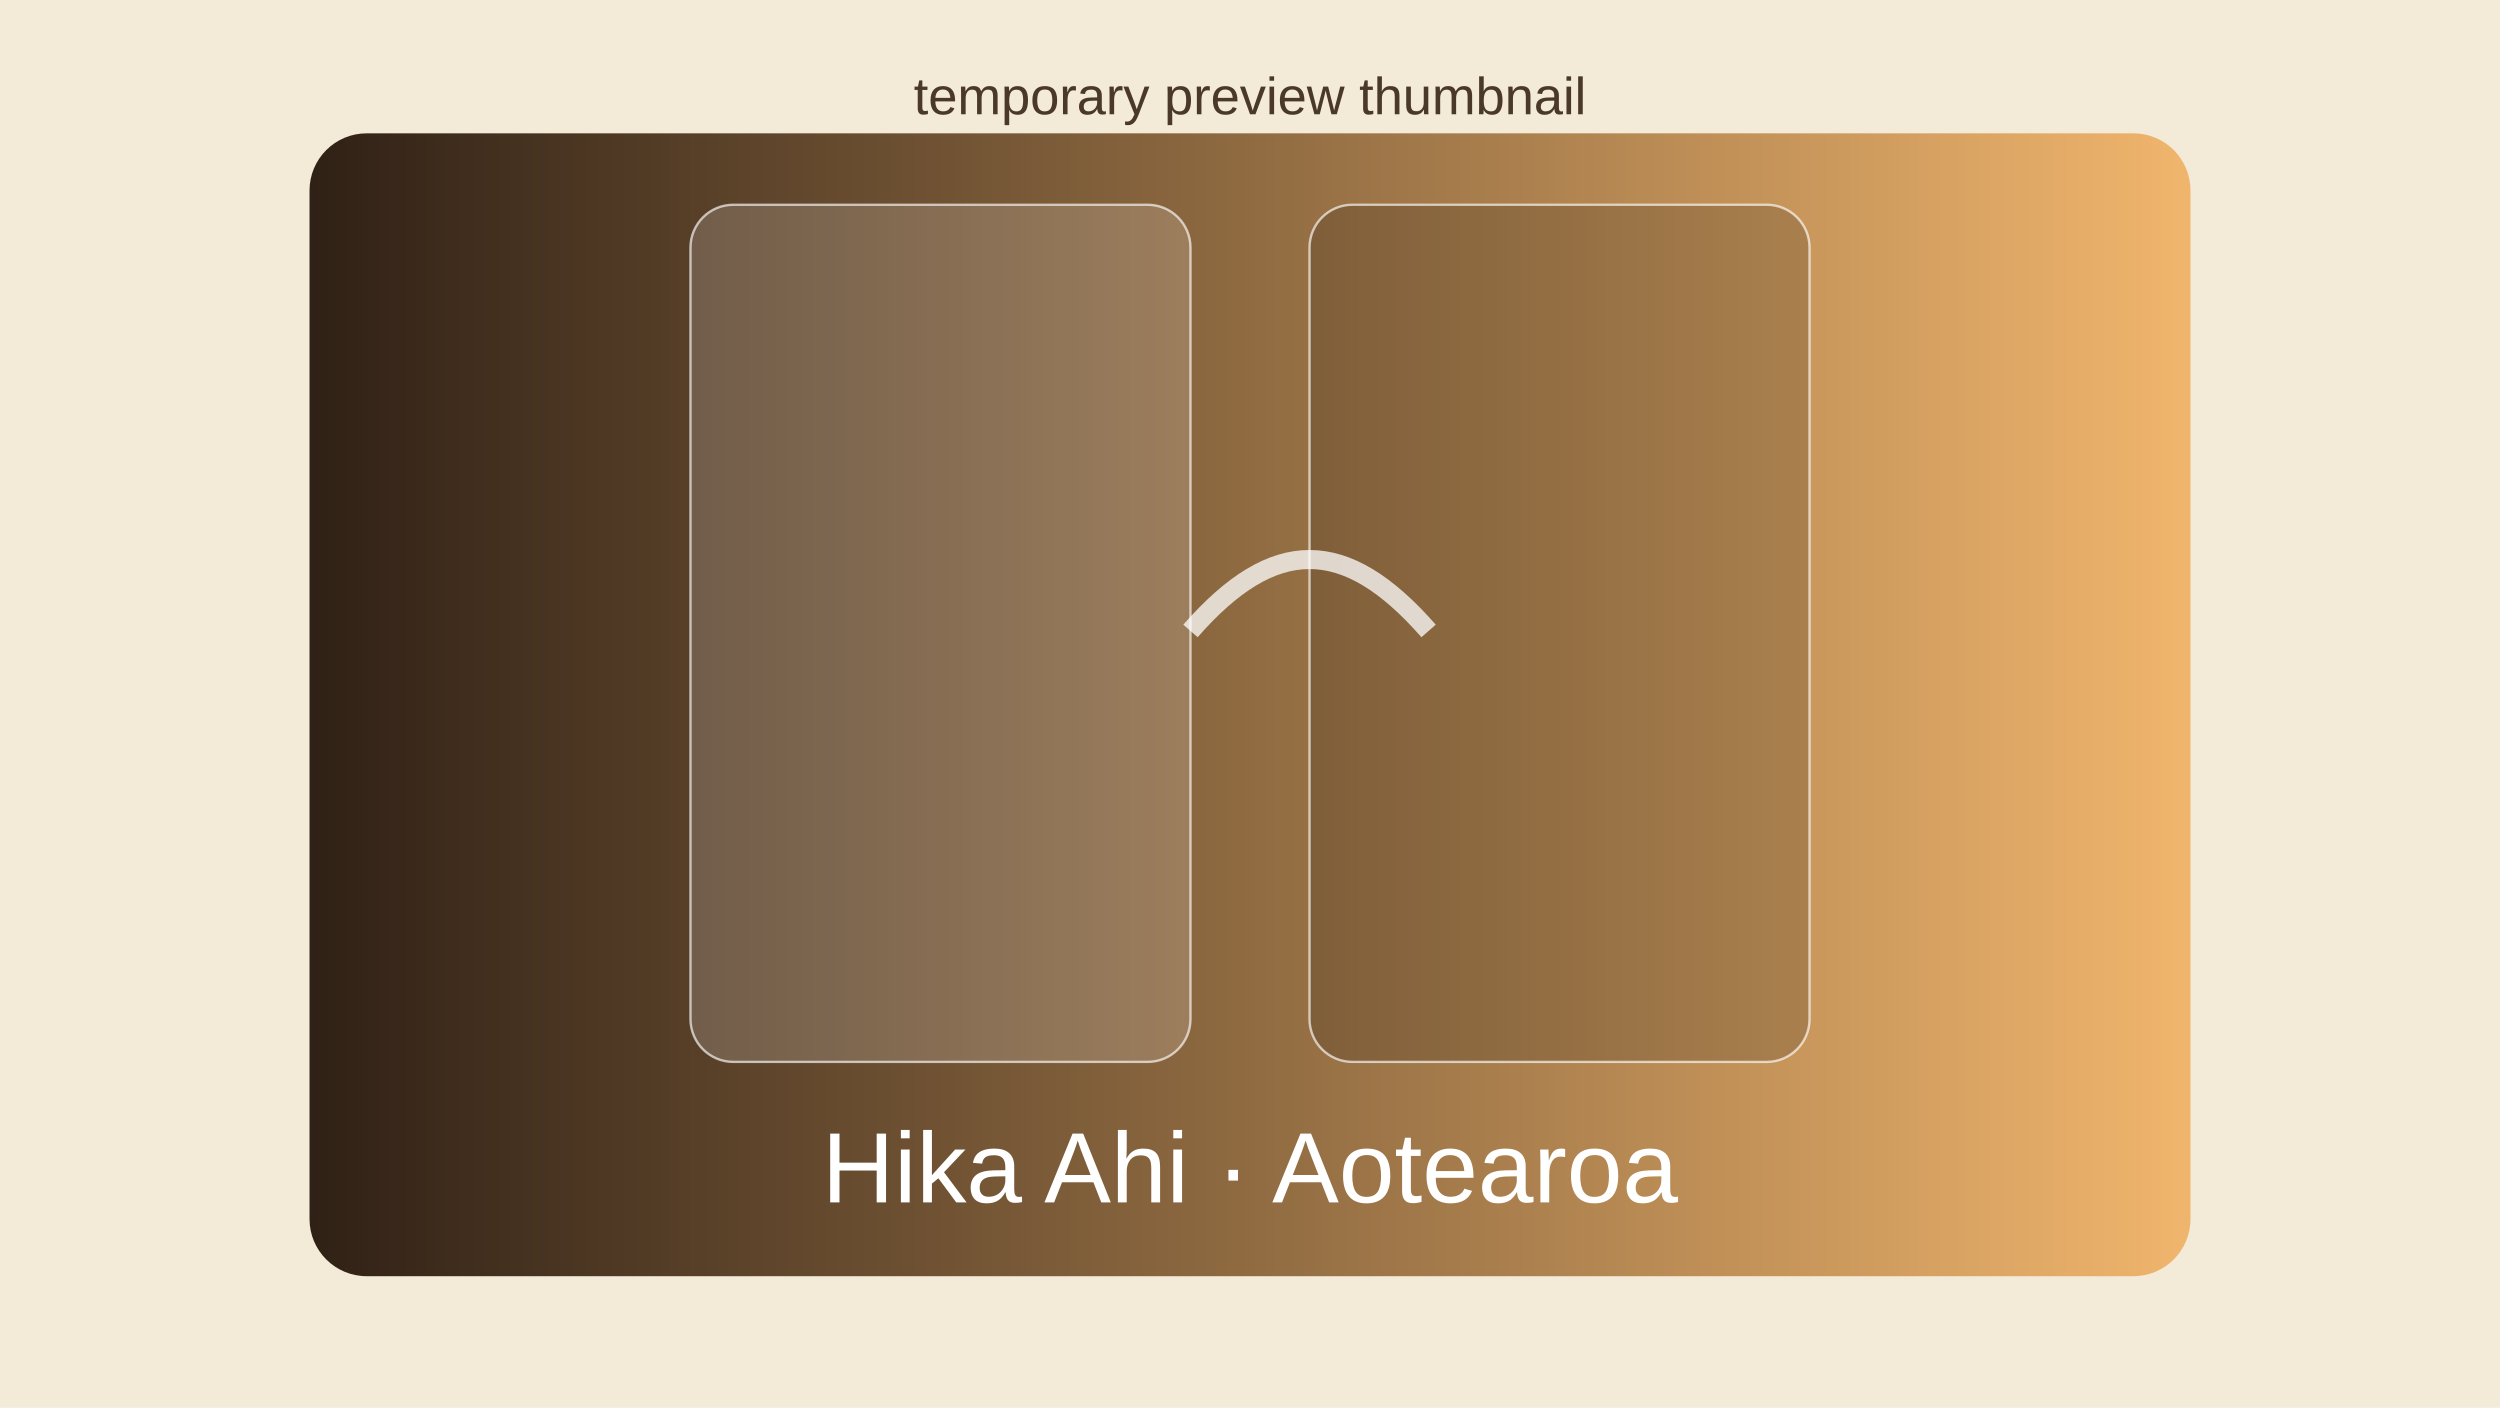
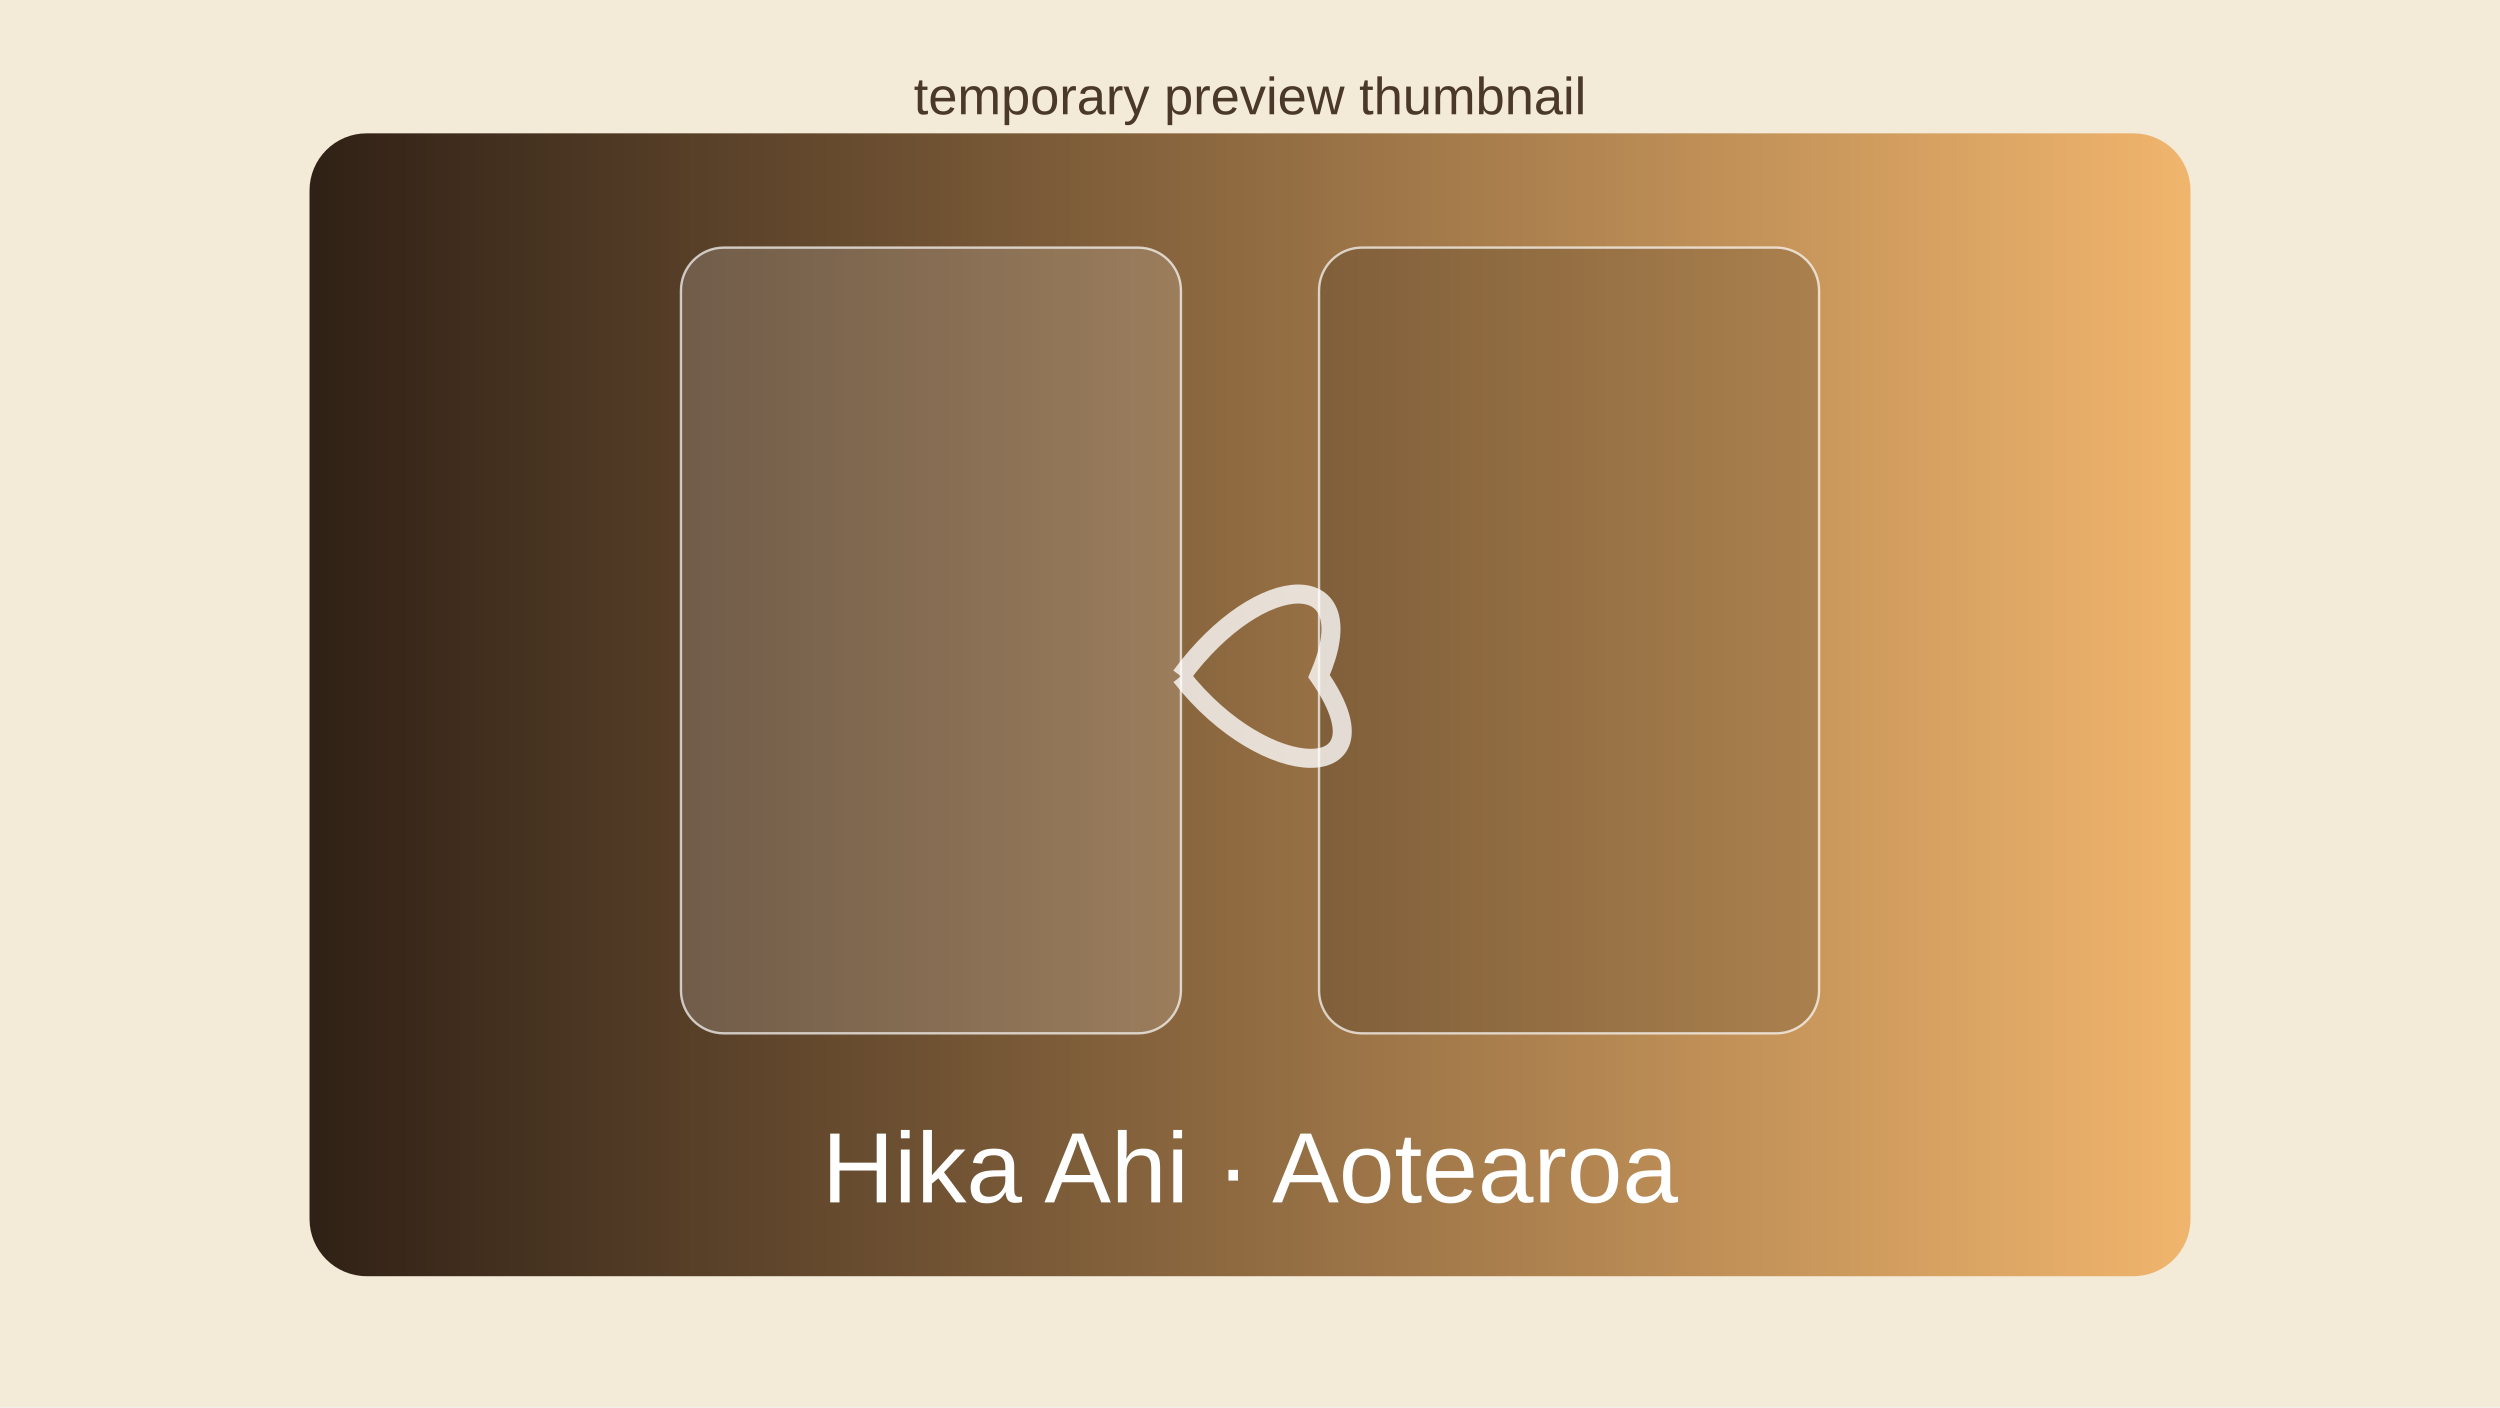
<svg xmlns="http://www.w3.org/2000/svg" viewBox="0 0 1050 591">
  <defs>
    <linearGradient id="g" x1="0" x2="1">
      <stop stop-color="#302116" />
      <stop offset="1" stop-color="#f0b56d" />
    </linearGradient>
  </defs>
  <rect width="1050" height="591" fill="#f4ead8" />
  <rect x="130" y="56" width="790" height="480" rx="24" fill="url(#g)" />
-   <rect x="290" y="86" width="210" height="360" rx="18" fill="rgba(255,255,255,.16)" stroke="rgba(255,255,255,.65)" />
-   <rect x="550" y="86" width="210" height="360" rx="18" fill="rgba(0,0,0,.16)" stroke="rgba(255,255,255,.65)" />
-   <path d="M500 265 C535 225 565 225 600 265" fill="none" stroke="rgba(255,255,255,.75)" stroke-width="8" />
+   <rect x="286" y="104" width="210" height="330" rx="18" fill="rgba(255,255,255,.16)" stroke="rgba(255,255,255,.7)" />
+   <rect x="554" y="104" width="210" height="330" rx="18" fill="rgba(0,0,0,.16)" stroke="rgba(255,255,255,.7)" />
+   <path d="M496 284 C530 238 574 238 554 284 C586 330 532 330 496 284" fill="none" stroke="rgba(255,255,255,.78)" stroke-width="8" />
  <text x="525" y="505" text-anchor="middle" font-family="Arial, sans-serif" font-size="42" fill="#fff">Hika Ahi · Aotearoa</text>
  <text x="525" y="48" text-anchor="middle" font-family="Arial, sans-serif" font-size="22" fill="#4a3829">temporary preview thumbnail</text>
</svg>
